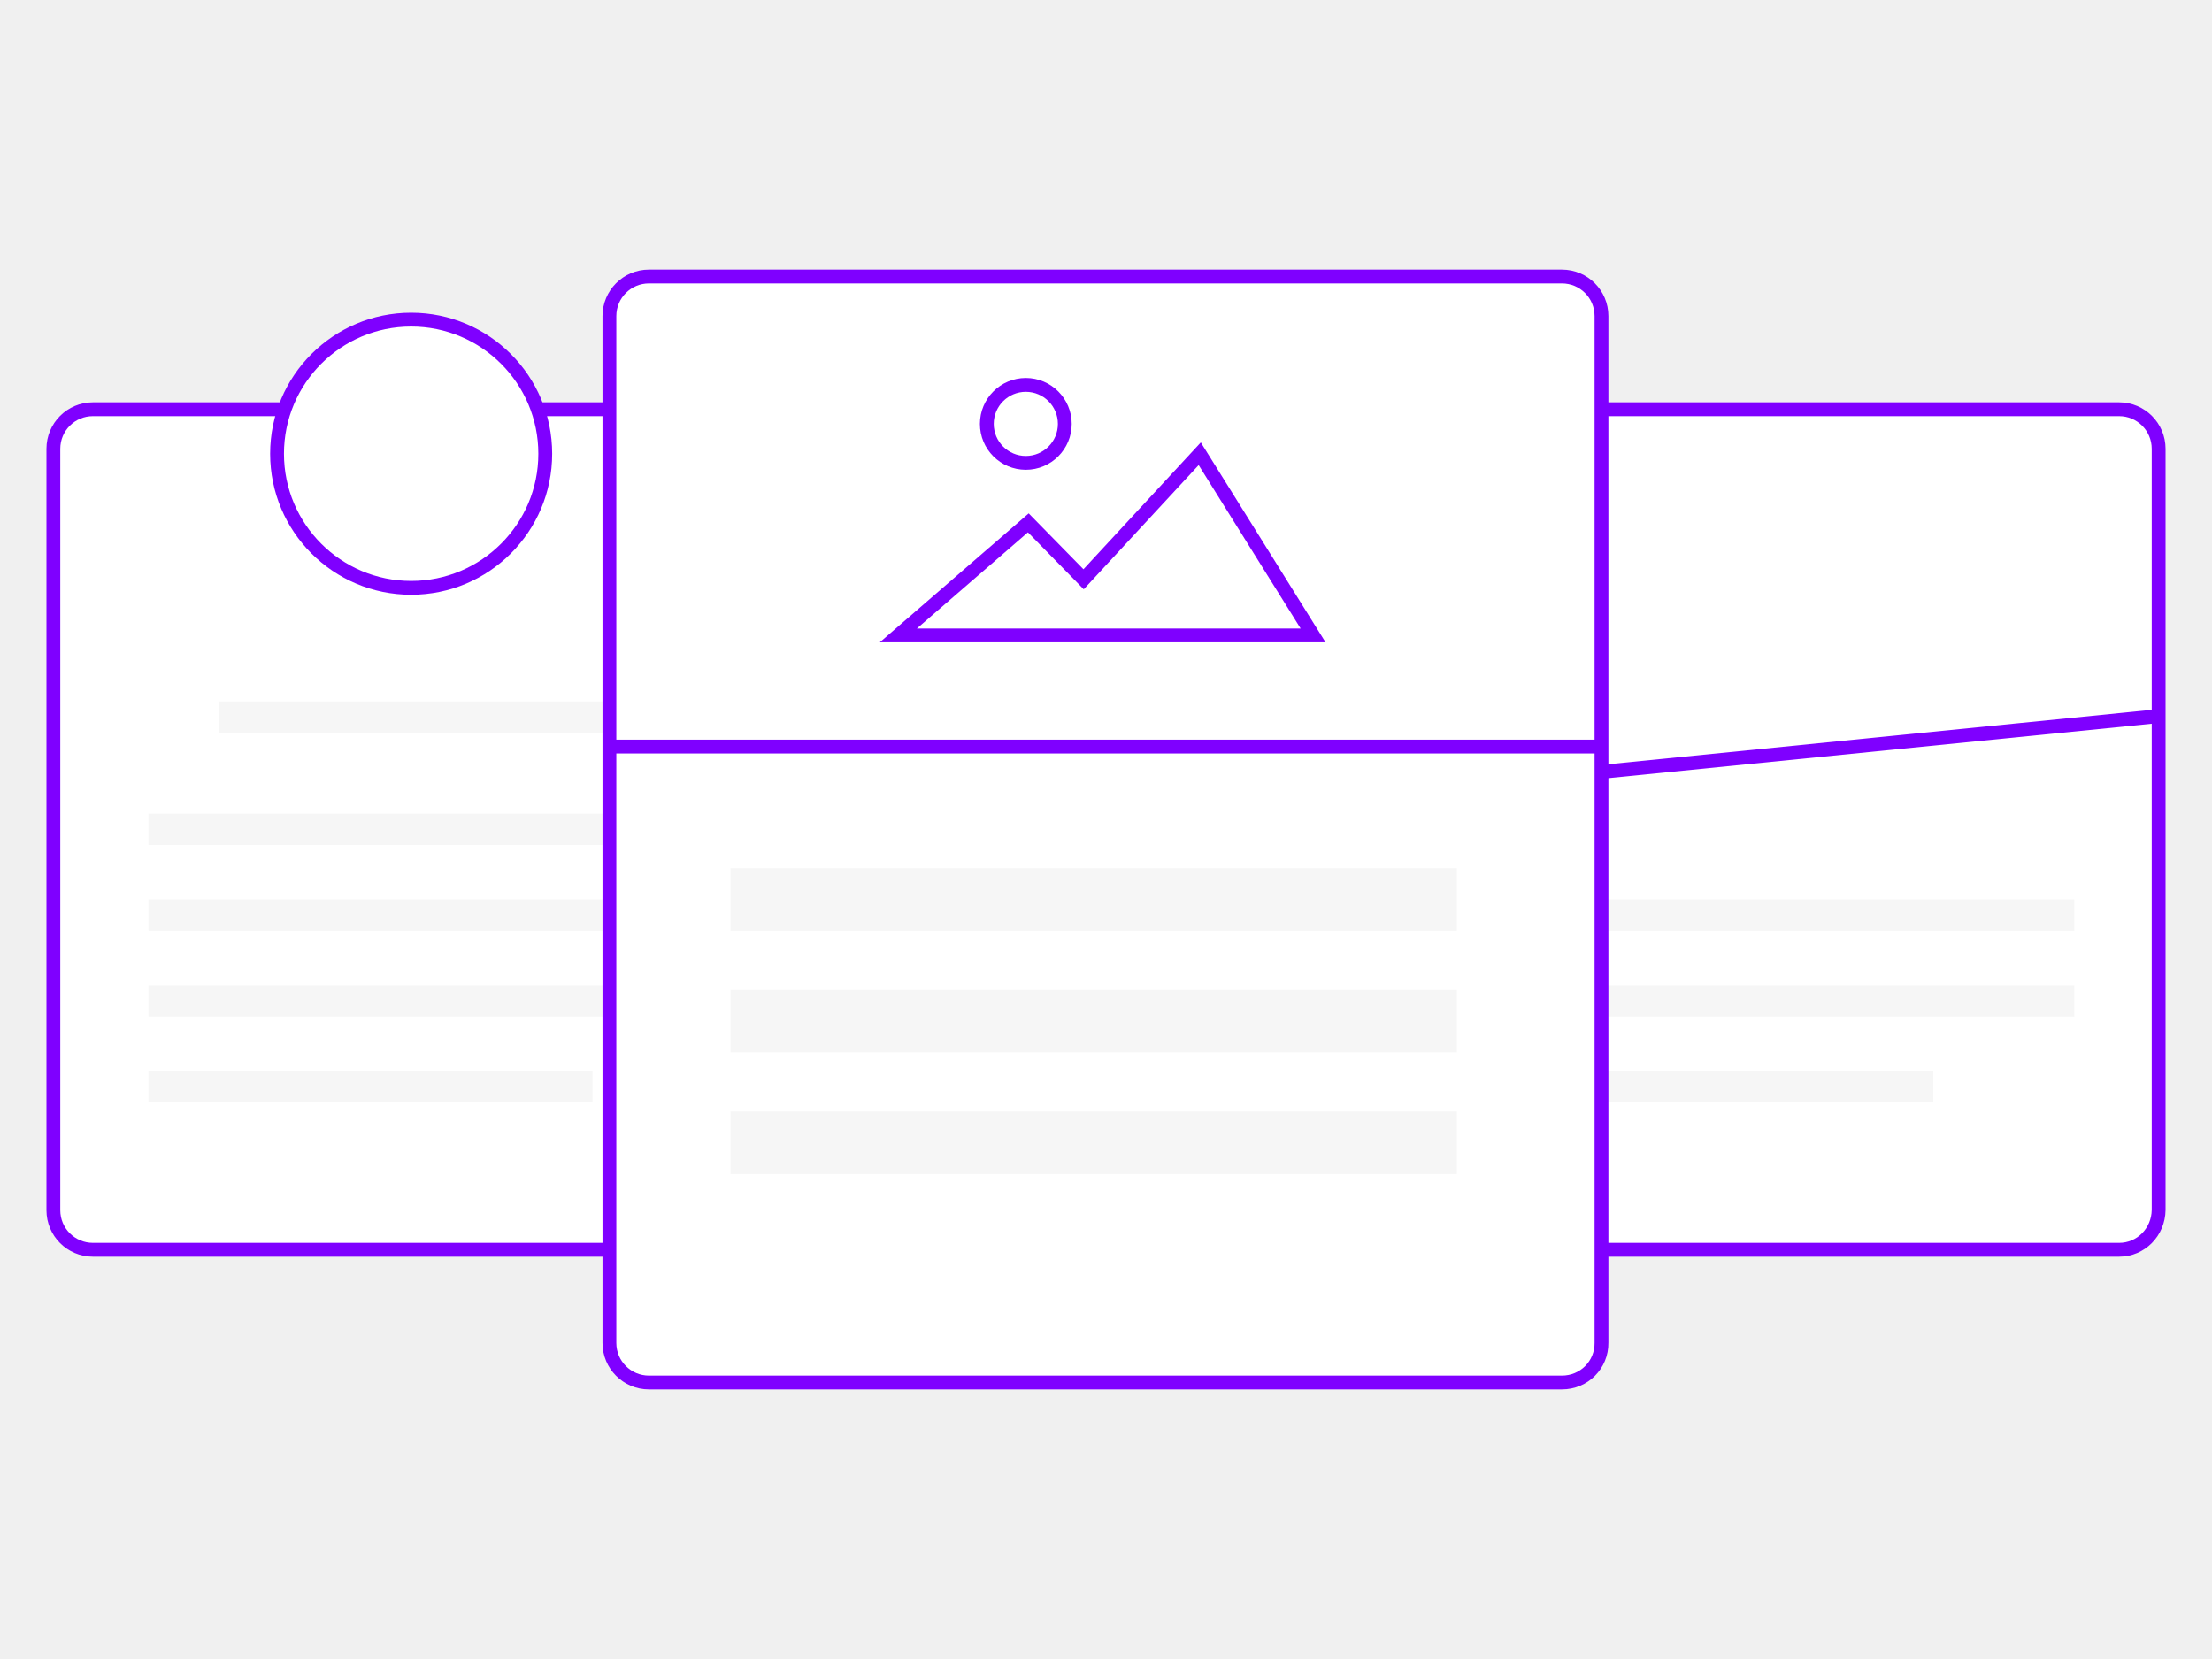
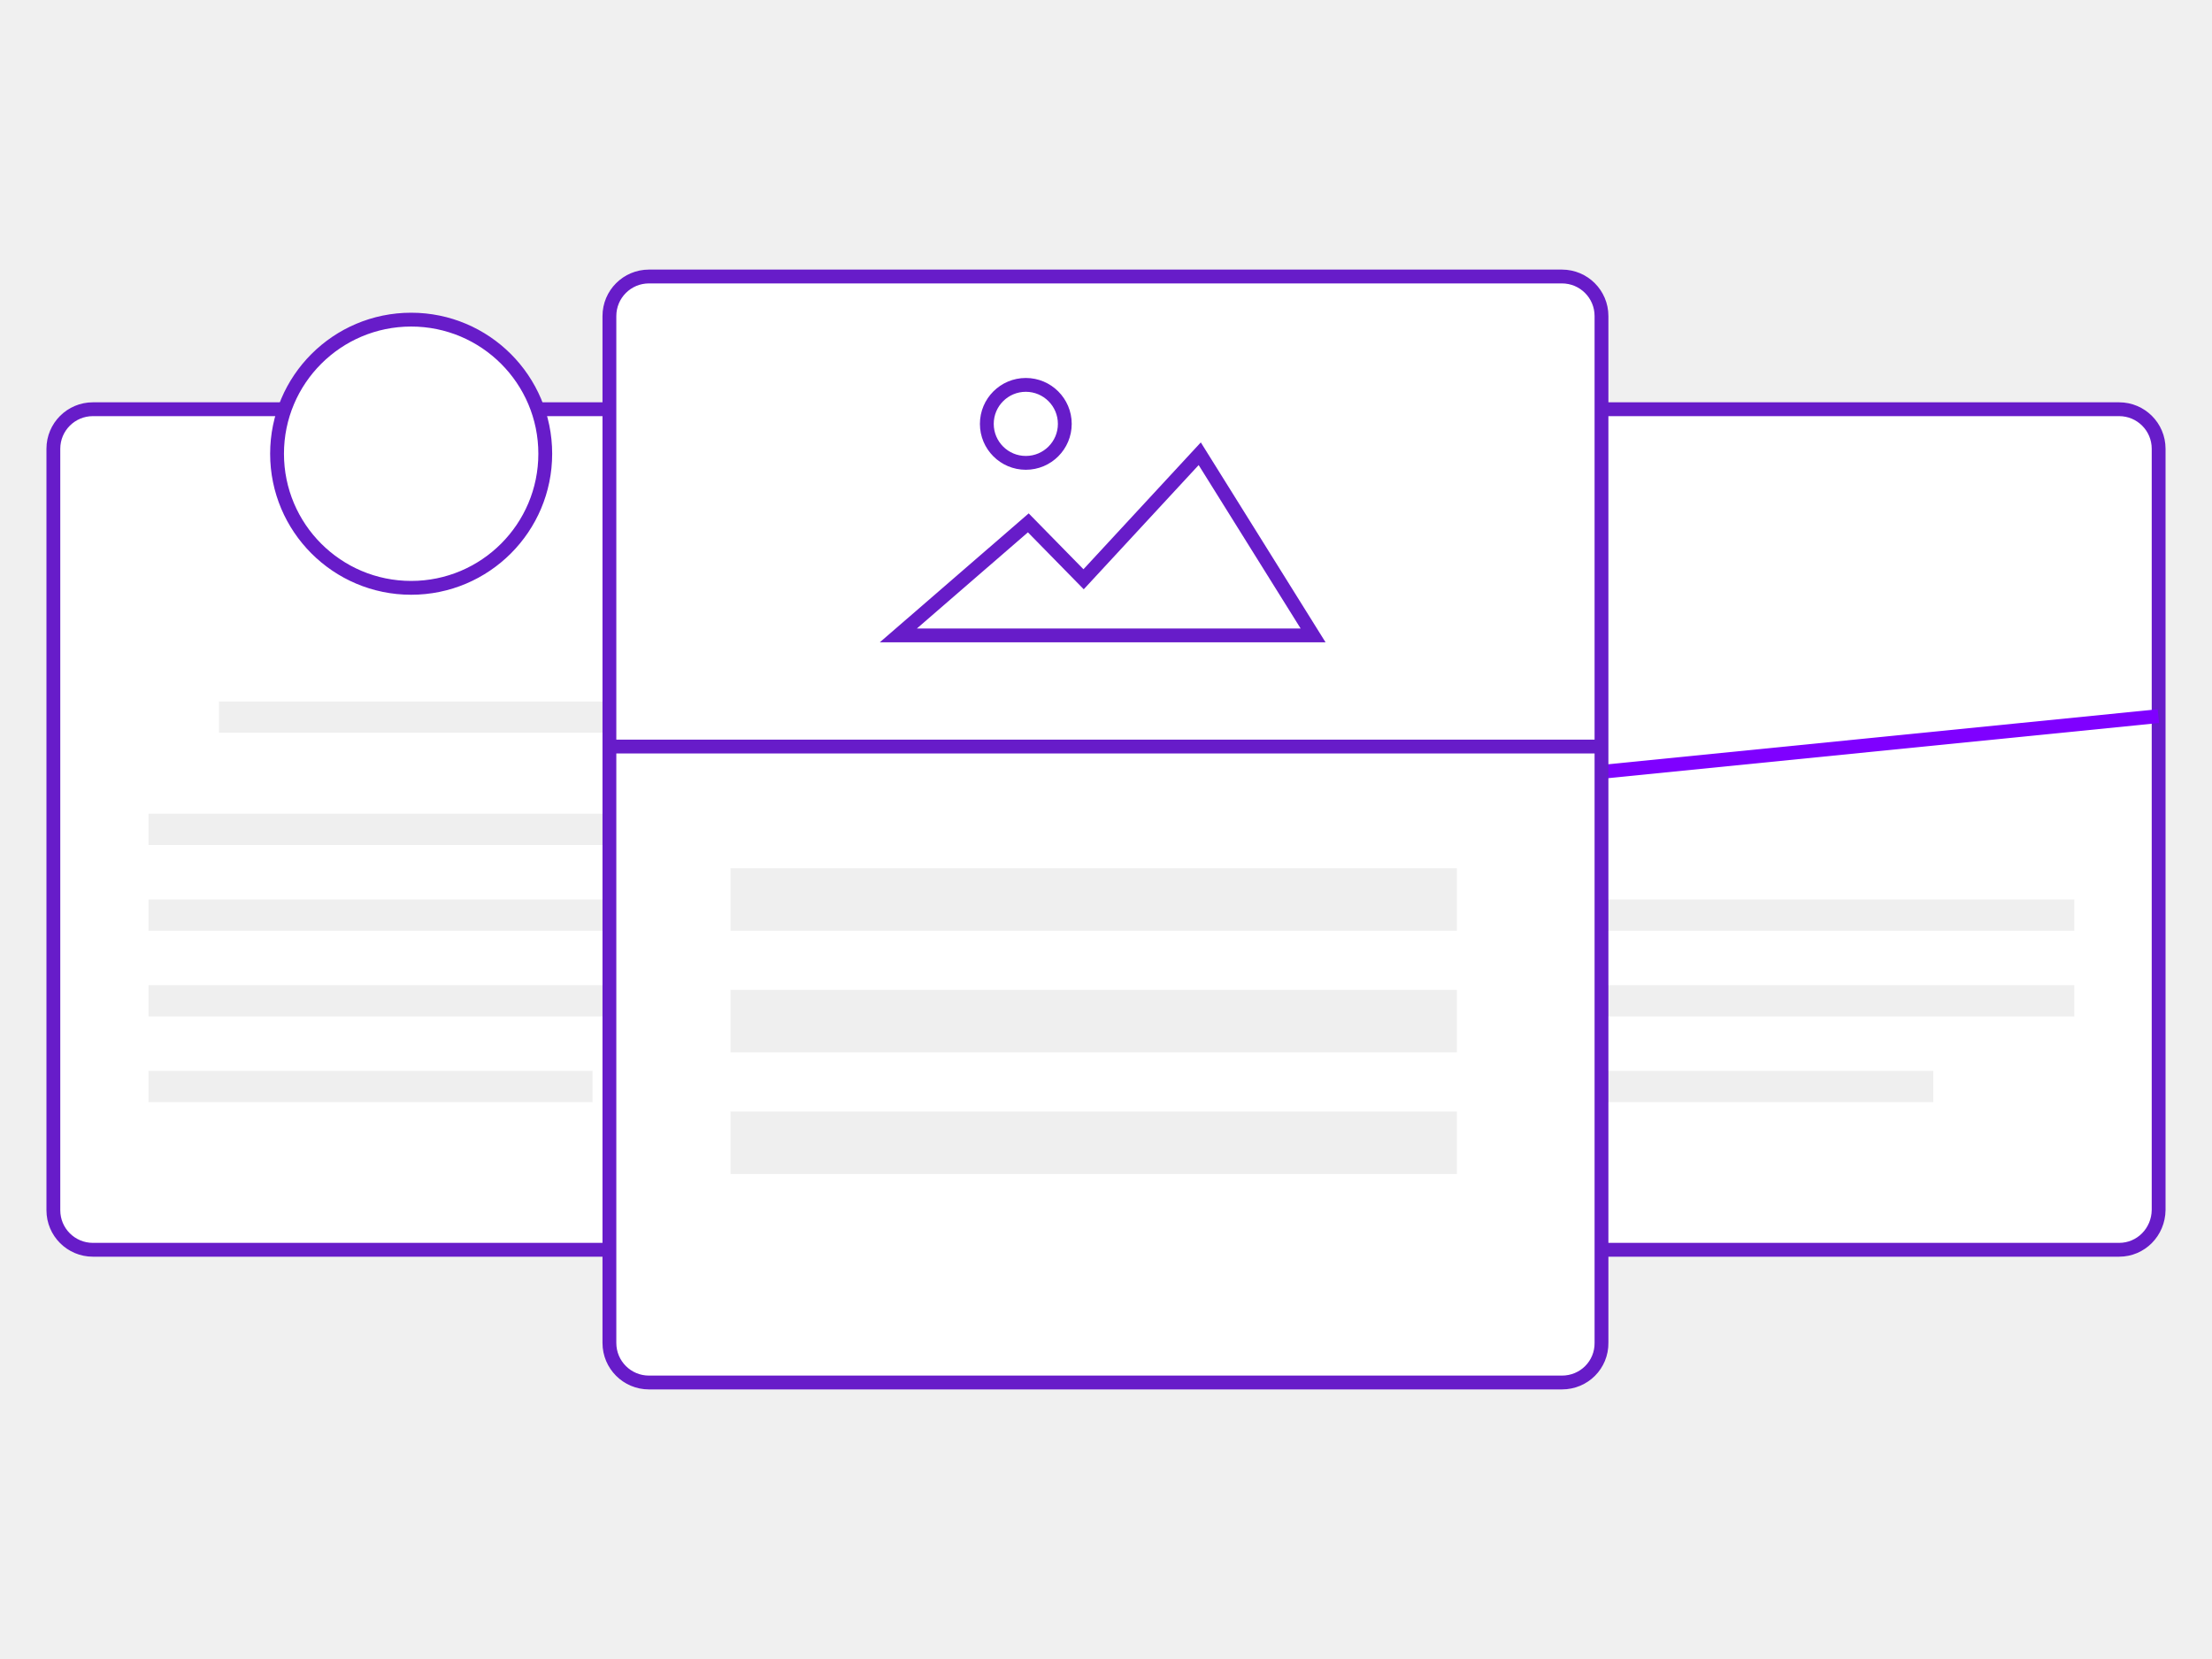
- <svg xmlns="http://www.w3.org/2000/svg" version="1.1" id="Calque_1" x="0px" y="0px" viewBox="-399 -106 800 600" style="enable-background:new -399 -106 800 600;" xml:space="preserve">
+ <svg xmlns="http://www.w3.org/2000/svg" version="1.1" id="Calque_1" x="0px" y="0px" viewBox="0 0 800 600" style="enable-background:new 0 0 800 600;" xml:space="preserve">
  <style type="text/css">
- 	.st0{fill:#FFFFFF;stroke:#7F00FF;stroke-width:5;stroke-miterlimit:10;}
- 	.st1{fill:#F6F6F6;}
+ 	.st0{fill:#FFFFFF;stroke:#671CC9;stroke-width:5;stroke-miterlimit:10;}
+ 	.st1{fill:#EFEFEF;}
	.st2{fill:none;stroke:#7F00FF;stroke-width:5;stroke-miterlimit:10;}
</style>
  <g>
    <g>
-       <path class="st0" d="M-121.3,346h-244.1c-7.9,0-14.3-6.4-14.3-14.3V56.3c0-7.9,6.4-14.3,14.3-14.3h244.1c7.9,0,14.3,6.4,14.3,14.3    v275.3C-106.9,339.6-113.4,346-121.3,346z" />
-       <rect id="XMLID_3_" x="-319.8" y="147.7" class="st1" width="160.6" height="11.3" />
-       <rect id="XMLID_4_" x="-345.3" y="188.3" class="st1" width="211.6" height="11.3" />
-       <rect id="XMLID_6_" x="-345.3" y="219.3" class="st1" width="211.6" height="11.3" />
-       <rect id="XMLID_7_" x="-345.3" y="250.3" class="st1" width="211.6" height="11.3" />
-       <rect id="XMLID_8_" x="-345.3" y="281.3" class="st1" width="160.6" height="11.3" />
-       <circle class="st0" cx="-250.3" cy="58.1" r="48.5" />
+       <path class="st0" d="M277.7,452H33.6c-7.9,0-14.3-6.4-14.3-14.3V162.3c0-7.9,6.4-14.3,14.3-14.3h244.1c7.9,0,14.3,6.4,14.3,14.3    v275.3C292.1,445.6,285.6,452,277.7,452z" />
+       <rect id="XMLID_3_" x="79.2" y="253.7" class="st1" width="160.6" height="11.3" />
+       <rect id="XMLID_4_" x="53.7" y="294.3" class="st1" width="211.6" height="11.3" />
+       <rect id="XMLID_6_" x="53.7" y="325.3" class="st1" width="211.6" height="11.3" />
+       <rect id="XMLID_7_" x="53.7" y="356.3" class="st1" width="211.6" height="11.3" />
+       <rect id="XMLID_8_" x="53.7" y="387.3" class="st1" width="160.6" height="11.3" />
+       <circle class="st0" cx="148.7" cy="164.1" r="48.5" />
    </g>
    <g>
-       <path class="st0" d="M367.4,346H123.3c-7.9,0-14.3-6.4-14.3-14.3V56.3c0-7.9,6.4-14.3,14.3-14.3h244.1c7.9,0,14.3,6.4,14.3,14.3    v275.3C381.6,339.6,375.3,346,367.4,346z" />
-       <rect id="XMLID_11_" x="139.6" y="219.3" class="st1" width="211.6" height="11.3" />
-       <rect id="XMLID_10_" x="139.6" y="250.3" class="st1" width="211.6" height="11.3" />
-       <rect id="XMLID_9_" x="139.6" y="281.3" class="st1" width="160.6" height="11.3" />
-       <line class="st2" x1="108.9" y1="180.3" x2="381.6" y2="153" />
+       <path class="st0" d="M766.4,452H522.3c-7.9,0-14.3-6.4-14.3-14.3V162.3c0-7.9,6.4-14.3,14.3-14.3h244.1c7.9,0,14.3,6.4,14.3,14.3    v275.3C780.6,445.6,774.3,452,766.4,452z" />
+       <rect id="XMLID_11_" x="538.6" y="325.3" class="st1" width="211.6" height="11.3" />
+       <rect id="XMLID_10_" x="538.6" y="356.3" class="st1" width="211.6" height="11.3" />
+       <rect id="XMLID_9_" x="538.6" y="387.3" class="st1" width="160.6" height="11.3" />
+       <line class="st2" x1="507.9" y1="286.3" x2="780.6" y2="259" />
    </g>
    <g>
-       <path class="st0" d="M165.9,394h-330.2c-7.9,0-14.3-6.4-14.3-14.3V8.3c0-7.9,6.4-14.3,14.3-14.3h330.2c7.9,0,14.3,6.4,14.3,14.3    v371.3C180.3,387.6,173.9,394,165.9,394z" />
-       <rect id="XMLID_5_" x="-134.8" y="208" class="st1" width="262.7" height="22.6" />
-       <rect id="XMLID_1_" x="-134.8" y="252" class="st1" width="262.7" height="22.6" />
-       <rect id="XMLID_2_" x="-134.8" y="296" class="st1" width="262.7" height="22.6" />
-       <line class="st2" x1="-178.5" y1="164" x2="180.3" y2="164" />
+       <path class="st0" d="M564.9,500H234.7c-7.9,0-14.3-6.4-14.3-14.3V114.3c0-7.9,6.4-14.3,14.3-14.3h330.2c7.9,0,14.3,6.4,14.3,14.3    v371.3C579.3,493.6,572.9,500,564.9,500z" />
+       <rect id="XMLID_5_" x="264.2" y="314" class="st1" width="262.7" height="22.6" />
+       <rect id="XMLID_1_" x="264.2" y="358" class="st1" width="262.7" height="22.6" />
+       <rect id="XMLID_2_" x="264.2" y="402" class="st1" width="262.7" height="22.6" />
+       <line class="st0" x1="220.5" y1="270" x2="579.3" y2="270" />
      <g>
-         <polygon class="st0" points="-74.1,123.8 -27.1,83.1 -7.1,103.5 34.9,58.1 75.9,123.8    " />
-         <circle class="st0" cx="-28" cy="47.3" r="14.1" />
+         <polygon class="st0" points="324.9,229.8 371.9,189.1 391.9,209.5 433.9,164.1 474.9,229.8    " />
+         <circle class="st0" cx="371" cy="153.3" r="14.1" />
      </g>
    </g>
  </g>
</svg>
